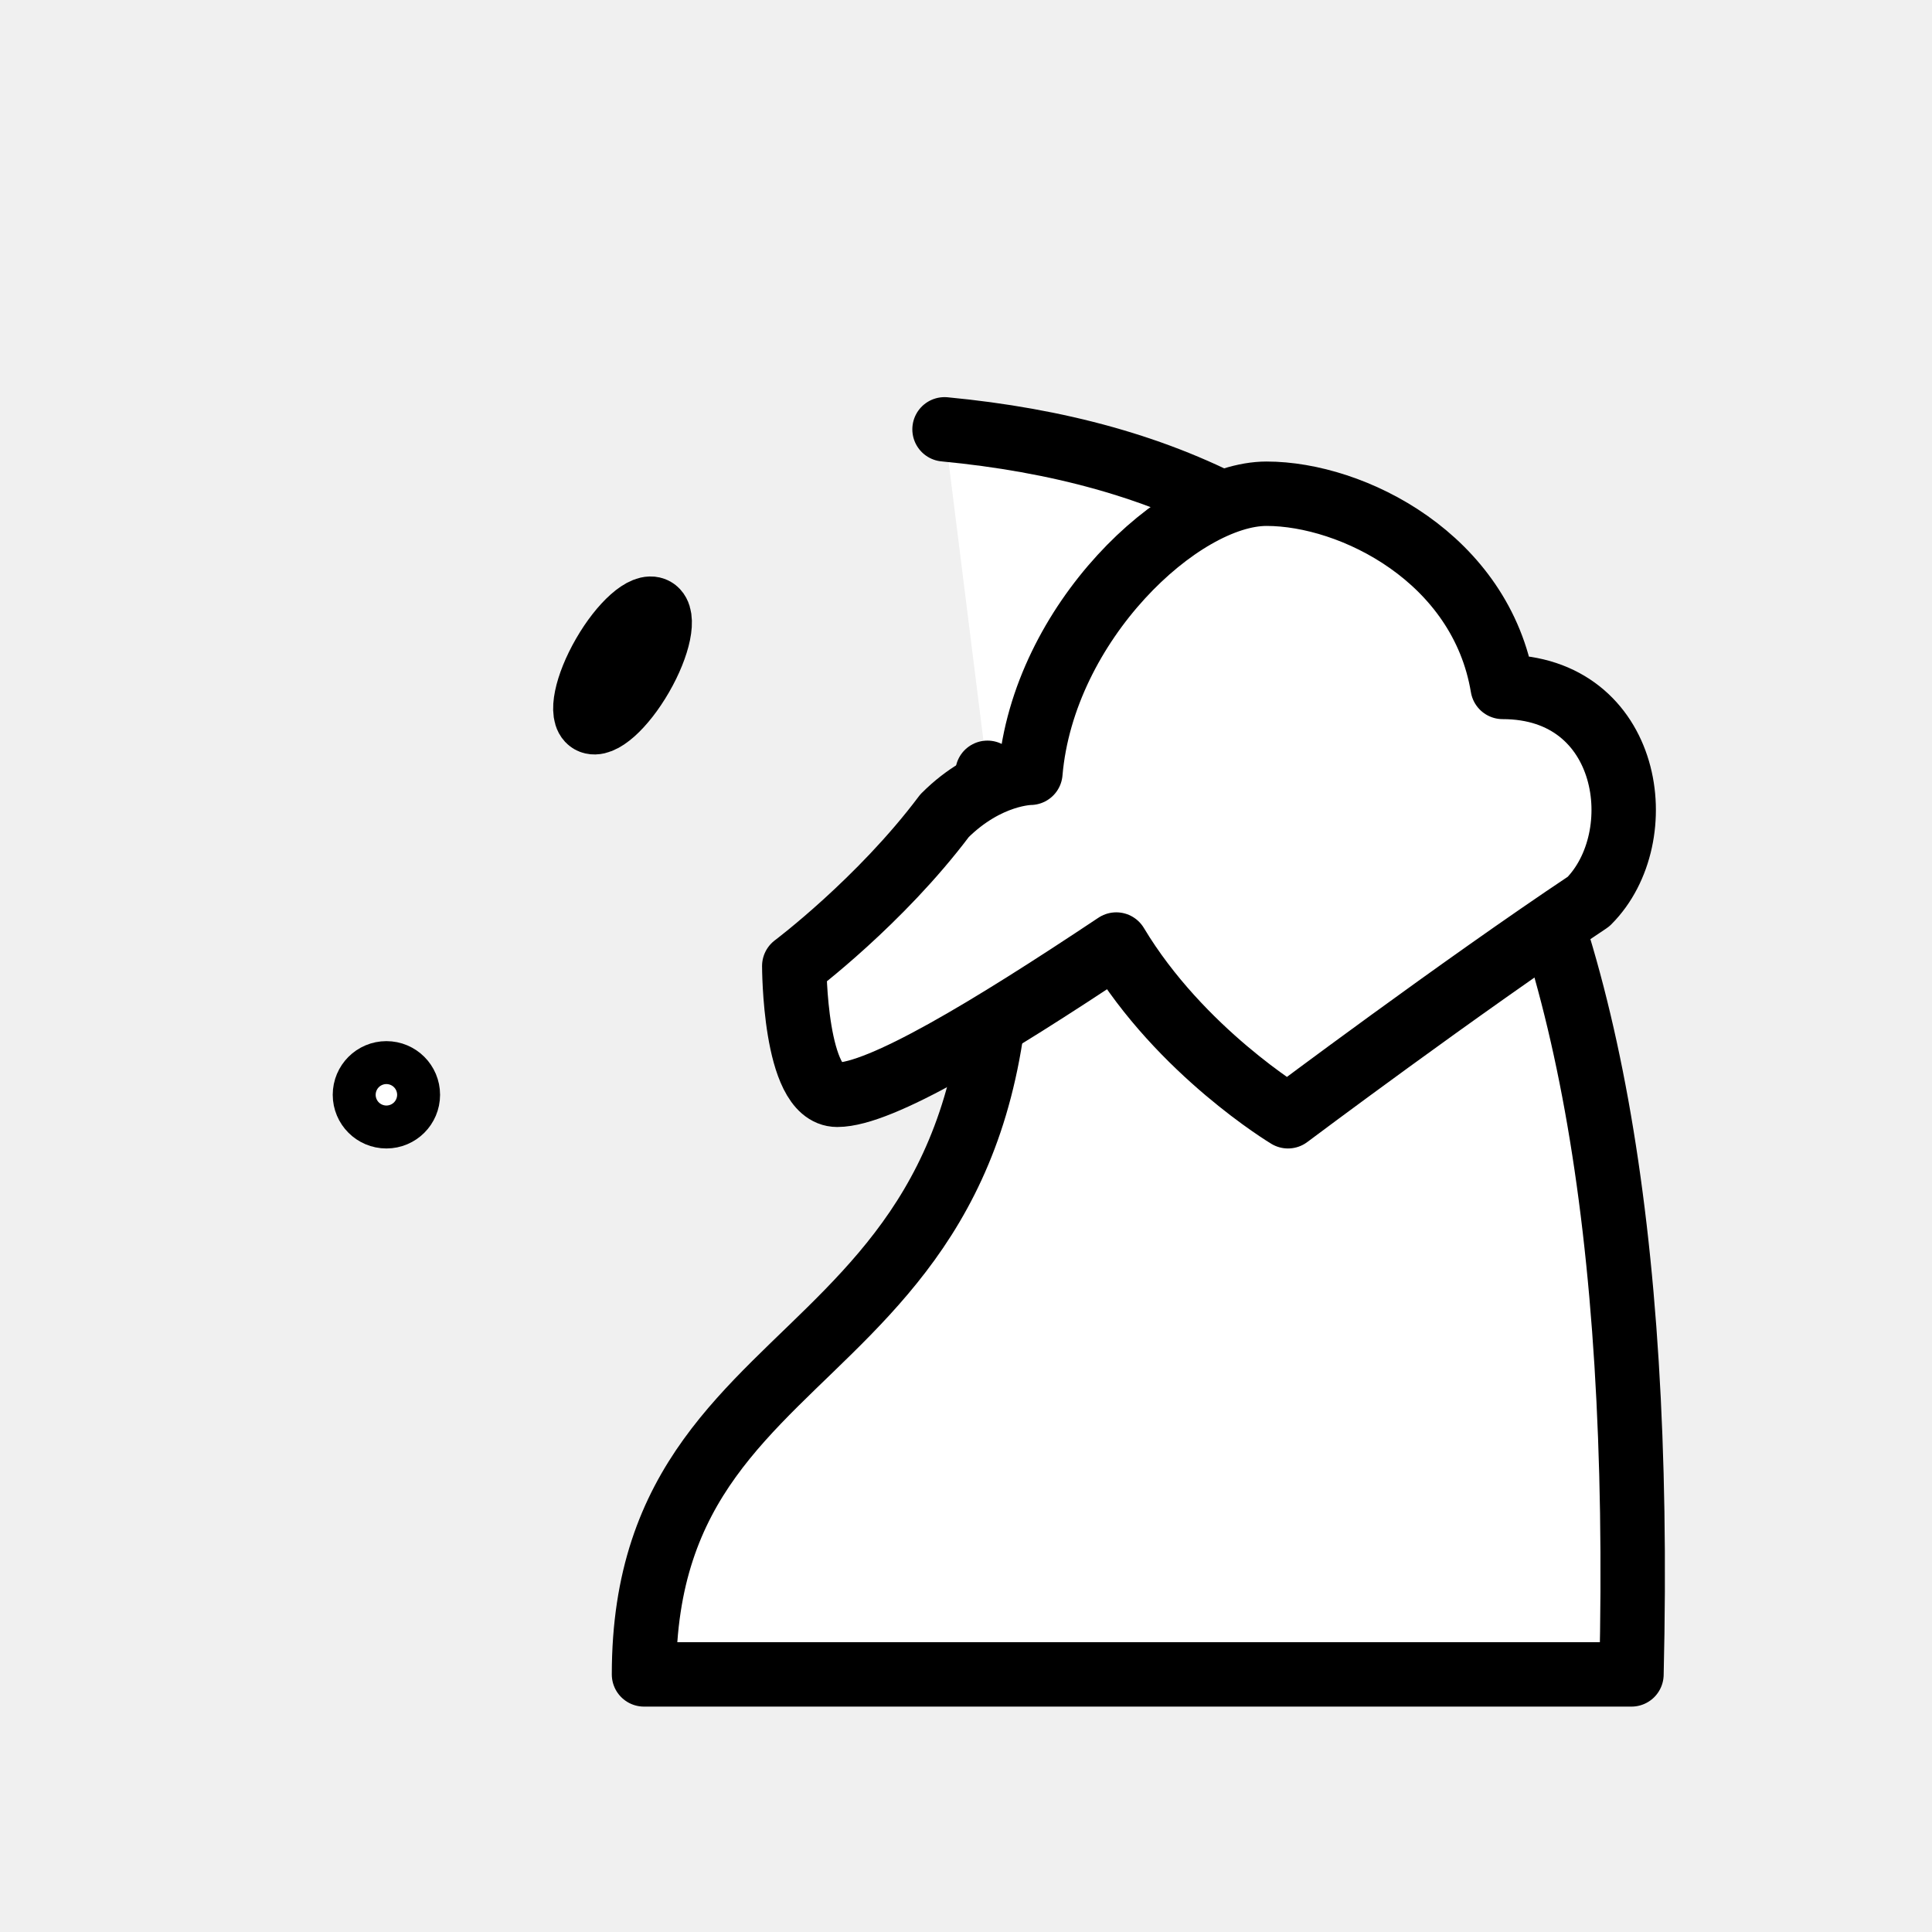
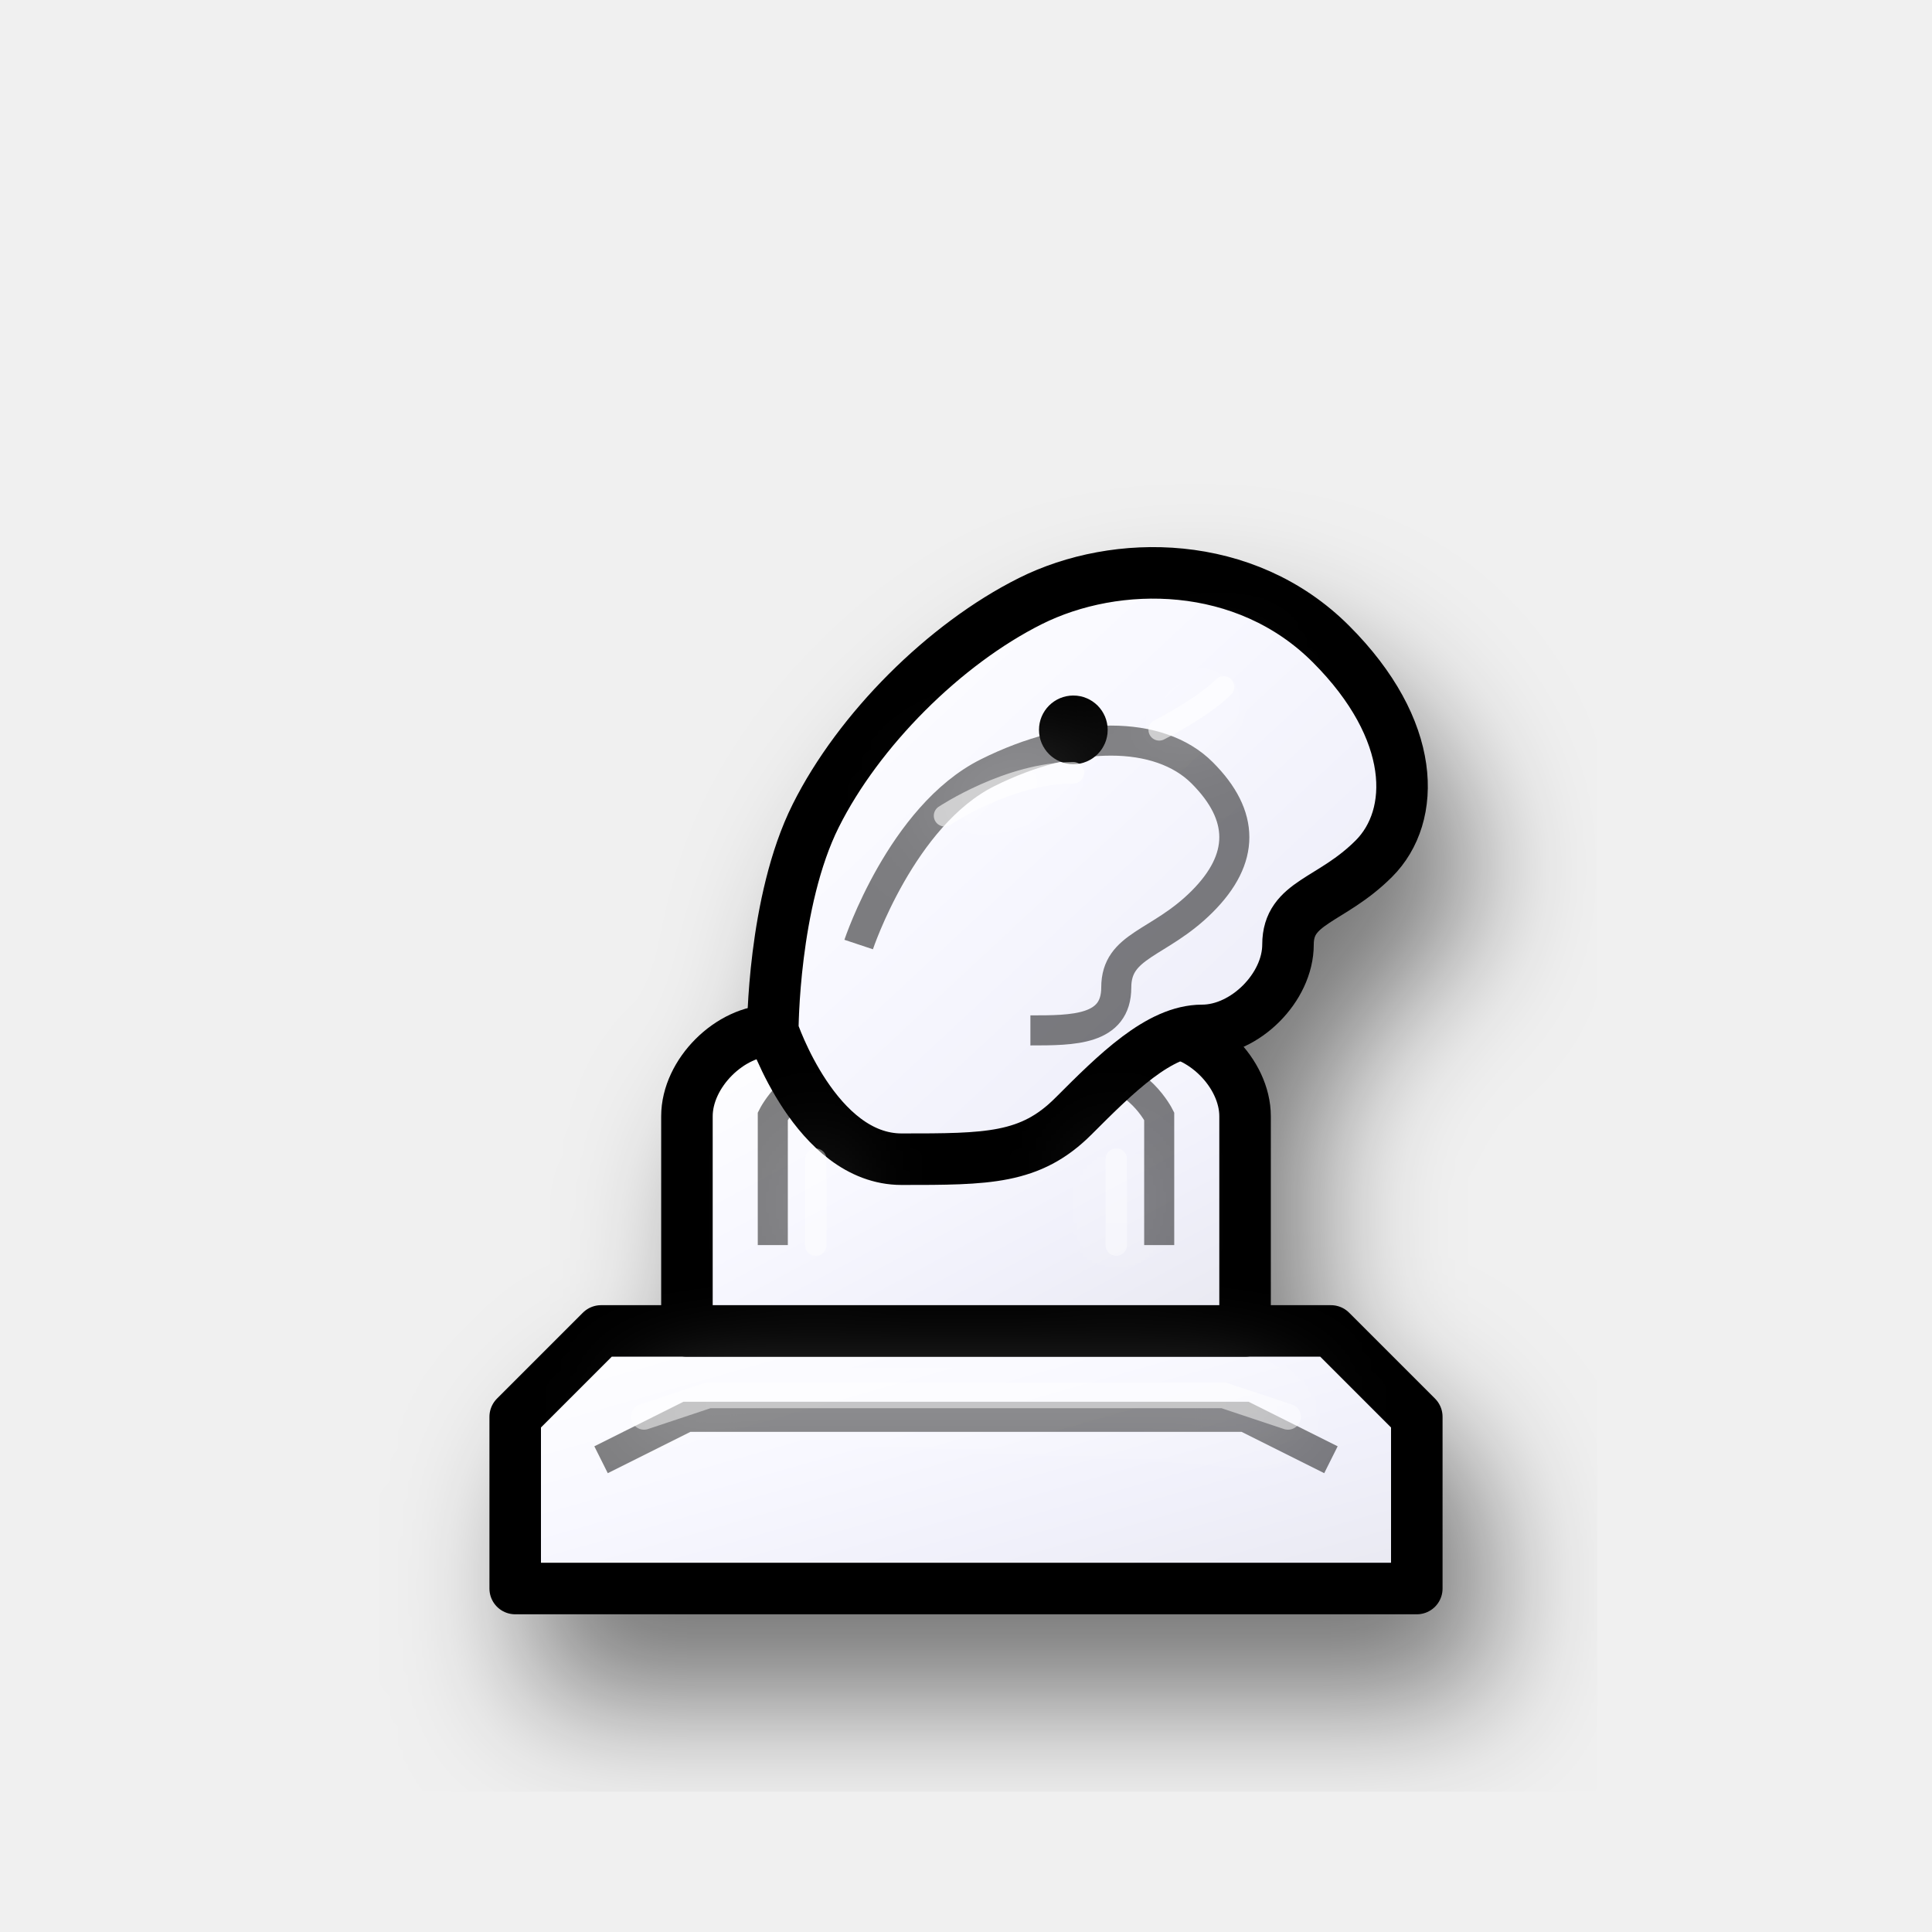
<svg xmlns="http://www.w3.org/2000/svg" viewBox="0 0 45 45" width="45" height="45">
-   <g fill="#fff" fill-rule="evenodd" stroke="#000" stroke-width="1.5" stroke-linecap="round" stroke-linejoin="round">
-     <path d="M 22,10 C 32.5,11 38.5,18 38,39 L 15,39 C 15,30 25,32.5 23,18" />
-     <path d="M 24,18 C 24.3,14.5 27.5,11.5 29.5,11.5 C 31.5,11.5 34.5,13 35,16 C 38,16 38.5,19.5 37,21 C 34,23 30,26 30,26 C 30,26 27.5,24.5 26,22 C 23,24 20.5,25.5 19.5,25.5 C 18.5,25.5 18.5,22.5 18.5,22.5 C 18.5,22.5 20.5,21 22,19 C 23,18 24,18 24,18 Z" />
-     <path d="M 9.5 25.5 A 0.5 0.5 0 1 1 8.5,25.5 A 0.5 0.5 0 1 1 9.5 25.5 z" />
-     <path d="M 15 15.5 A 0.5 1.5 0 1 1 14,15.5 A 0.5 1.5 0 1 1 15 15.5 z" transform="matrix(0.866,0.5,-0.5,0.866,9.693,-5.173)" />
+   <defs>
+     <linearGradient id="whiteTribalGradient" x1="0%" y1="0%" x2="100%" y2="100%">
+       <stop offset="0%" stop-color="#ffffff" />
+       <stop offset="40%" stop-color="#f8f8ff" />
+       <stop offset="70%" stop-color="#f0f0fa" />
+       <stop offset="100%" stop-color="#e8e8f0" />
+     </linearGradient>
+     <filter id="tribalShadow" x="-20%" y="-20%" width="140%" height="140%">
+       <feGaussianBlur in="SourceAlpha" stdDeviation="1.5" />
+       <feOffset dx="1" dy="2" result="offsetblur" />
+       <feComponentTransfer>
+         <feFuncA type="linear" slope="0.5" />
+       </feComponentTransfer>
+       <feMerge>
+         <feMergeNode />
+         <feMergeNode in="SourceGraphic" />
+       </feMerge>
+     </filter>
+     <filter id="tribalGlow" x="-20%" y="-20%" width="140%" height="140%">
+       <feGaussianBlur stdDeviation="1" result="blur" />
+       <feComposite operator="over" in="SourceGraphic" />
+     </filter>
+   </defs>
+   <g filter="url(#tribalShadow)">
+     <path d="M12 37h21v-4l-2,-2h-17l-2,2z" fill="url(#whiteTribalGradient)" stroke="#000" stroke-width="1.2" stroke-linejoin="round" />
+     <path d="M14 34l2,-1h13l2,1" fill="none" stroke="#000" stroke-width="0.7" stroke-opacity="0.5" />
+     <path d="M16 31c0,0 0,-5 0,-5c0,-1 1,-2 2,-2h9c1,0 2,1 2,2c0,0 0,5 0,5z" fill="url(#whiteTribalGradient)" stroke="#000" stroke-width="1.2" stroke-linejoin="round" />
+     <path d="M18 29c0,-3 0,-3 0,-3c0,0 0.5,-1 1.5,-1h6c1,0 1.5,1 1.5,1c0,0 0,0 0,3" fill="none" stroke="#000" stroke-width="0.7" stroke-opacity="0.5" />
+     <path d="M18 24c0,0 0,-3 1,-5              c1,-2 3,-4 5,-5              c2,-1 5,-1 7,1              c2,2 2,4 1,5              c-1,1 -2,1 -2,2              c0,1 -1,2 -2,2              c-1,0 -2,1 -3,2              c-1,1 -2,1 -4,1              c-2,0 -3,-3 -3,-3z" fill="url(#whiteTribalGradient)" stroke="#000" stroke-width="1.2" stroke-linejoin="round" />
+     <path d="M20 22c0,0 1,-3 3,-4              c2,-1 4,-1 5,0              c1,1 1,2 0,3              c-1,1 -2,1 -2,2              c0,1 -1,1 -2,1" fill="none" stroke="#000" stroke-width="0.7" stroke-opacity="0.5" />
+     <circle cx="25" cy="17" r="0.8" fill="#000" />
+   </g>
+   <g filter="url(#tribalGlow)">
+     <path d="M15 33l1.5,-0.5h12l1.5,0.5" stroke="white" stroke-width="0.6" stroke-opacity="0.5" stroke-linecap="round" fill="none" />
+     <path d="M19 29c0,-2 0,-2 0,-2 M26 29c0,-2 0,-2 0,-2" stroke="white" stroke-width="0.5" stroke-opacity="0.4" stroke-linecap="round" fill="none" />
+     <path d="M22 19c0,0 1.5,-1 3,-1 M27 17c0,0 1,-0.5 1.5,-1" stroke="white" stroke-width="0.5" stroke-opacity="0.6" stroke-linecap="round" fill="none" />
  </g>
</svg>
